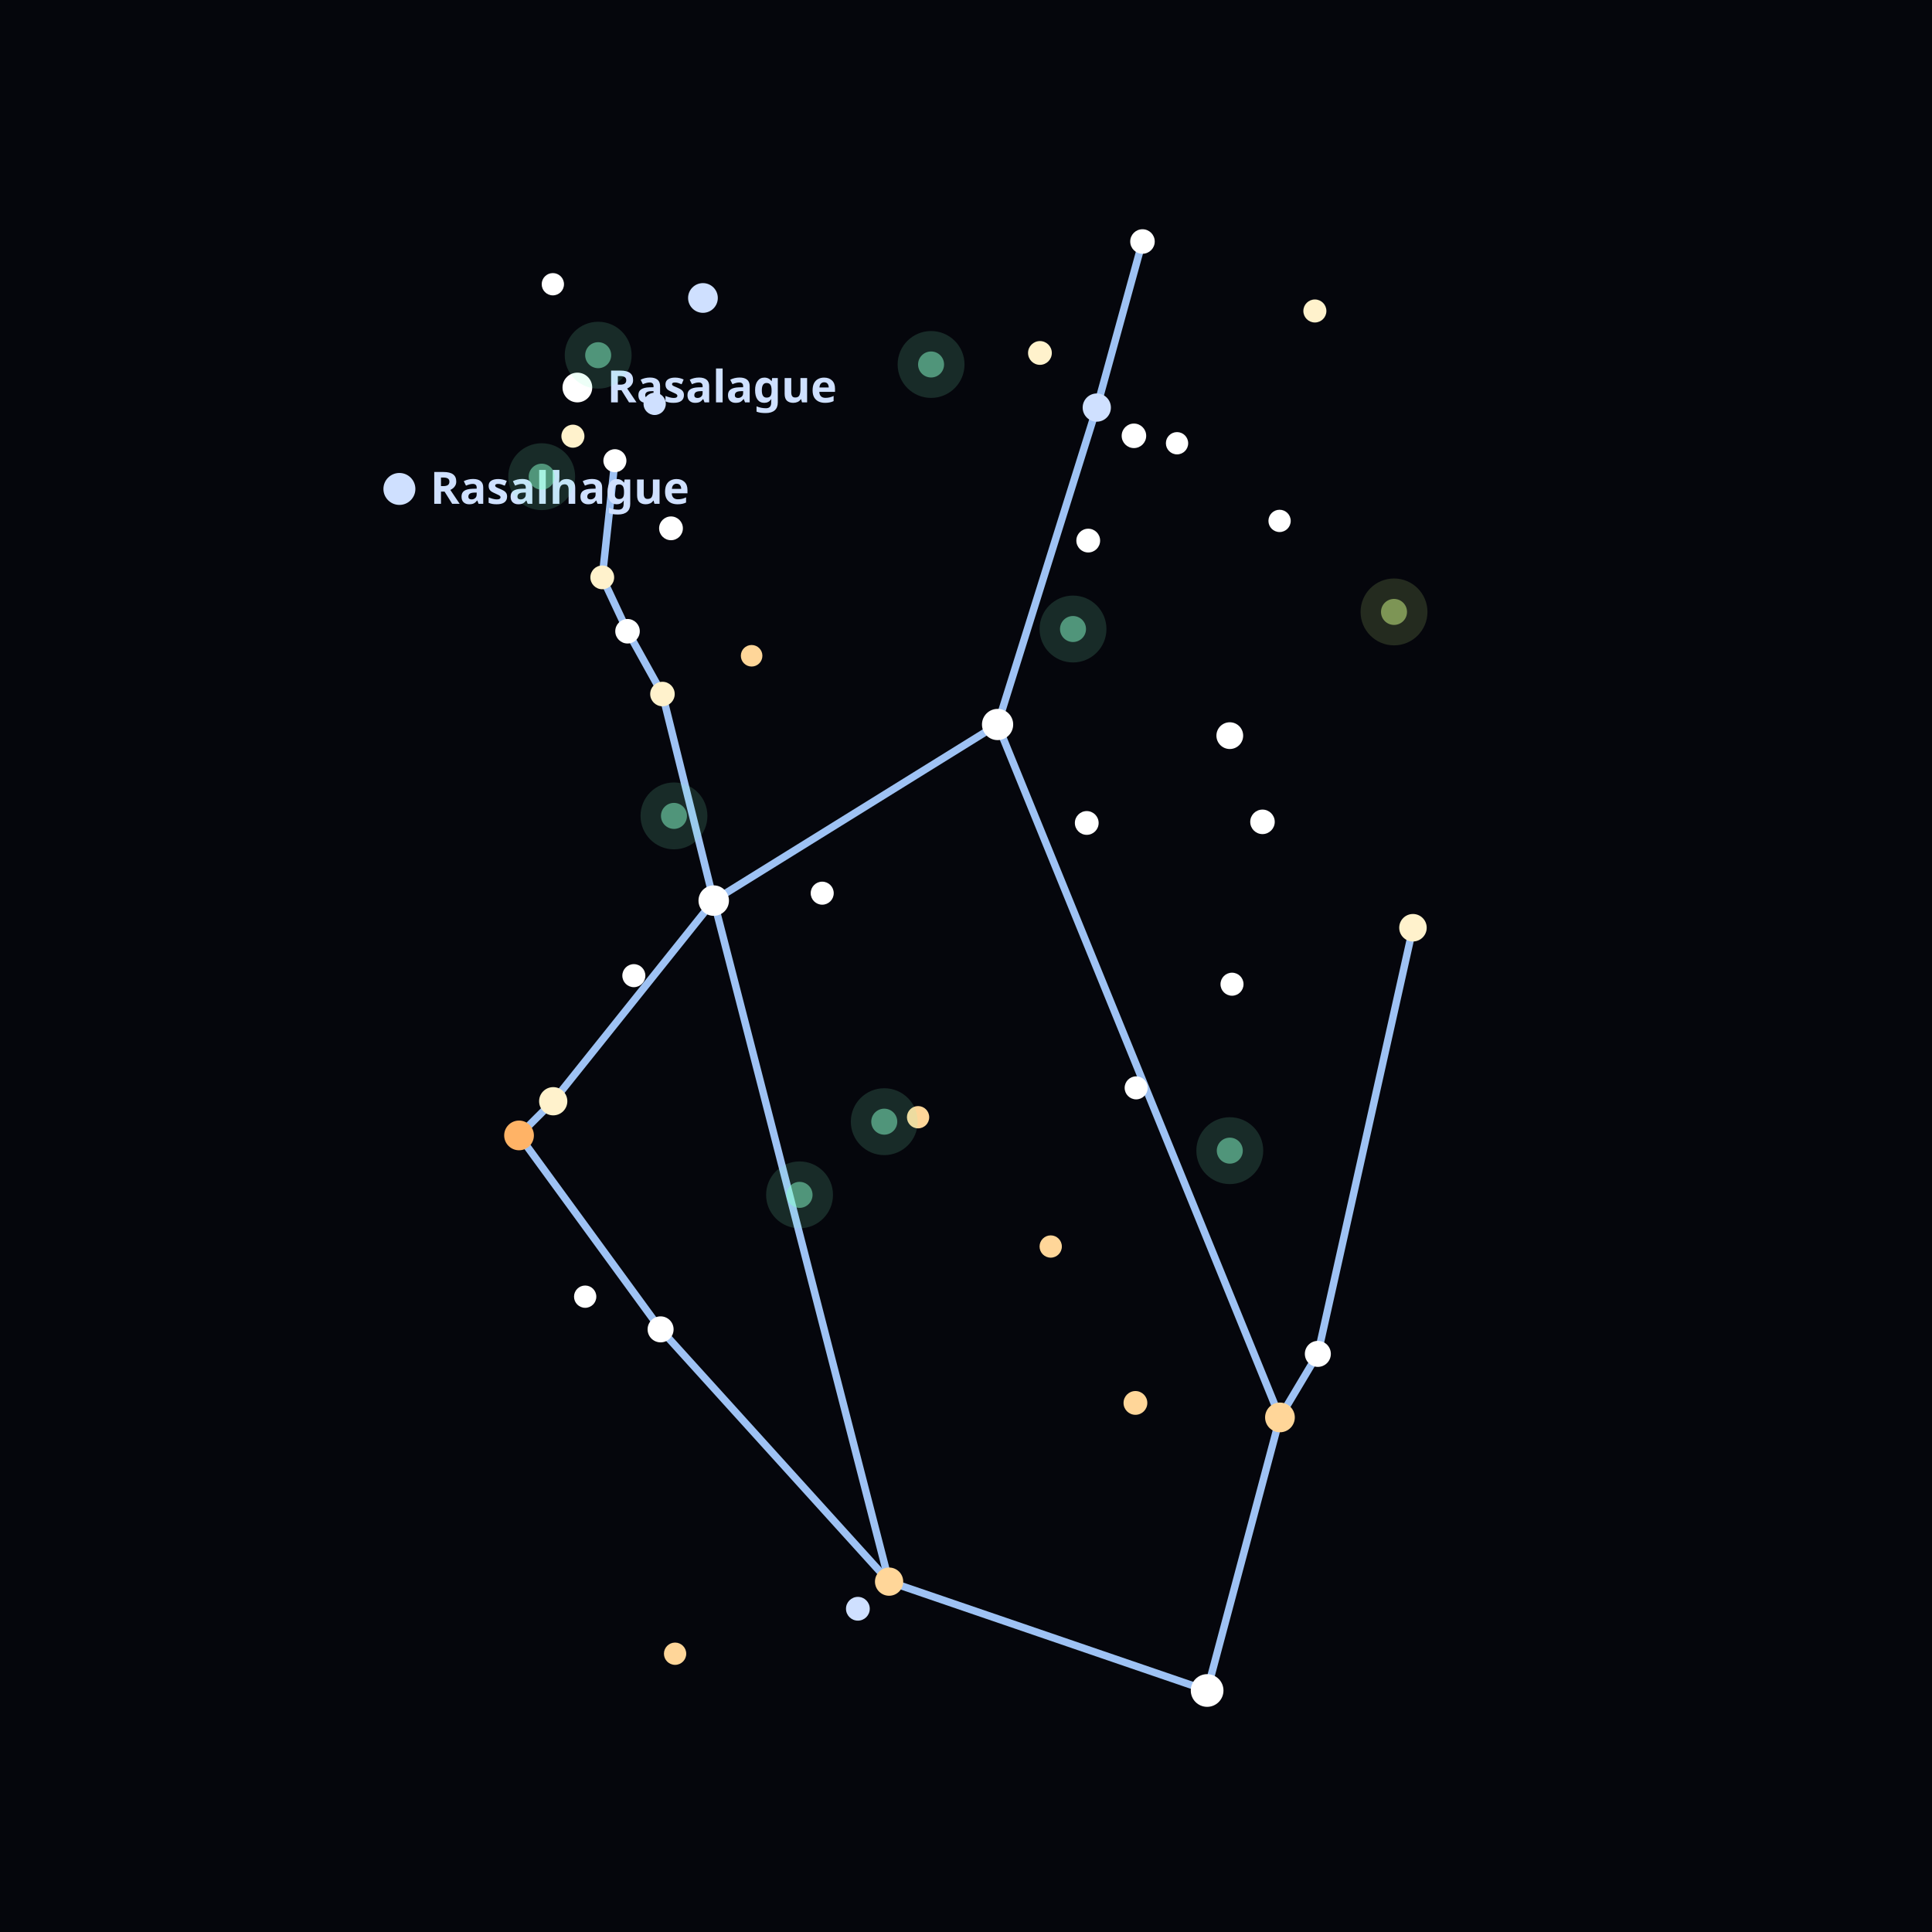
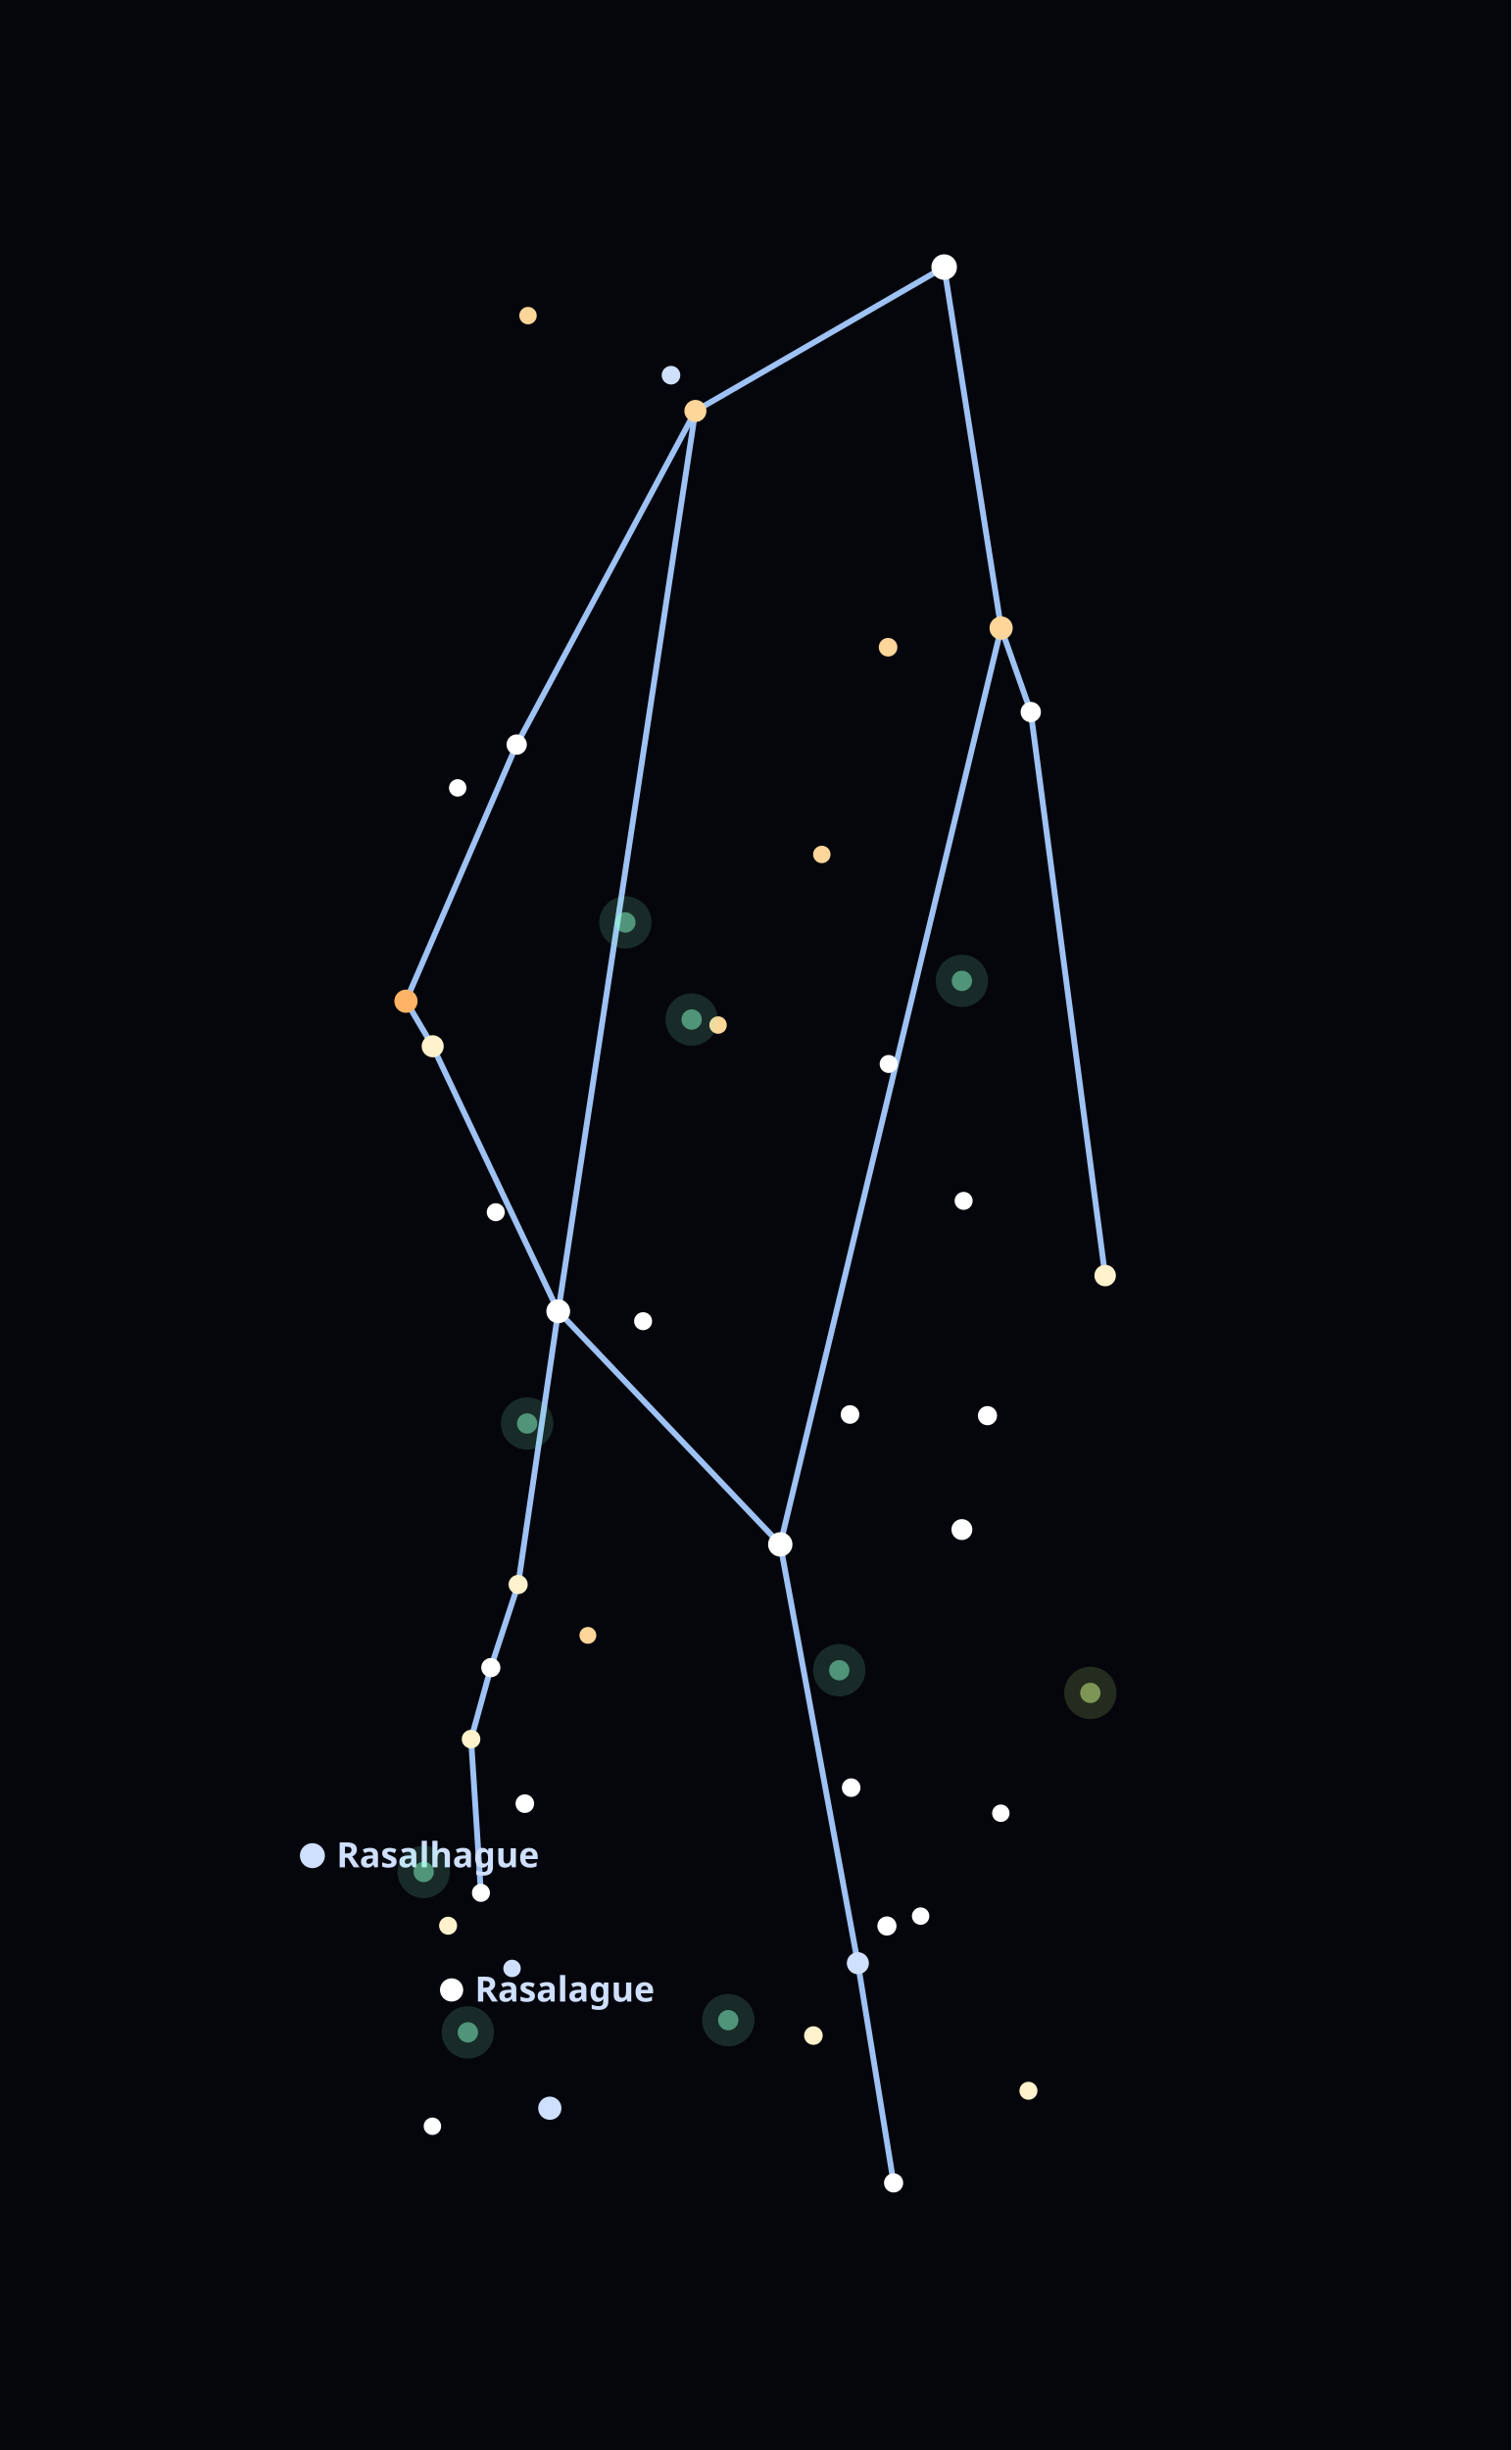
- <svg xmlns="http://www.w3.org/2000/svg" viewBox="0 0 520 520" font-family="Audiowide, Segoe UI, sans-serif">
-   <rect width="520" height="520" fill="#05060c" />
-   <polyline points="380.3,249.7 354.7,364.4 344.5,381.5 324.9,455.0 239.3,425.7 177.8,357.8 139.7,305.6 148.9,296.4 192.1,242.4 268.5,195.0" fill="none" stroke="#a6ccff" stroke-width="2.0" stroke-opacity="0.95" stroke-linejoin="round" />
-   <polyline points="239.3,425.7 192.1,242.4 178.3,186.8 168.9,169.9 162.1,155.4 165.5,124.0" fill="none" stroke="#a6ccff" stroke-width="2.0" stroke-opacity="0.95" stroke-linejoin="round" />
-   <polyline points="344.5,381.5 268.5,195.0 295.2,109.7 307.5,65.0" fill="none" stroke="#a6ccff" stroke-width="2.0" stroke-opacity="0.95" stroke-linejoin="round" />
-   <circle class="star" cx="380.3" cy="249.7" r="3.7" fill="#fff2cc" data-name="HIP 88048" data-meta="mag 3.32" />
-   <circle class="star" cx="354.7" cy="364.4" r="3.5" fill="#ffffff" data-name="HIP 87108" data-meta="mag 3.75" />
-   <circle class="star" cx="344.5" cy="381.5" r="4.0" fill="#ffd699" data-name="HIP 86742" data-meta="mag 2.76" />
-   <circle class="star" cx="324.9" cy="455.0" r="4.4" fill="#ffffff" data-name="HIP 86032" data-meta="mag 2.08" />
-   <circle class="star" cx="239.3" cy="425.7" r="3.8" fill="#ffd699" data-name="HIP 83000" data-meta="mag 3.19" />
-   <circle class="star" cx="177.8" cy="357.8" r="3.5" fill="#ffffff" data-name="HIP 80883" data-meta="mag 3.82" />
-   <circle class="star" cx="139.7" cy="305.6" r="4.0" fill="#ffb366" data-name="HIP 79593" data-meta="mag 2.73" />
-   <circle class="star" cx="148.9" cy="296.4" r="3.8" fill="#fff2cc" data-name="HIP 79882" data-meta="mag 3.23" />
-   <circle class="star" cx="192.1" cy="242.4" r="4.1" fill="#ffffff" data-name="HIP 81377" data-meta="mag 2.54" />
-   <circle class="star" cx="268.5" cy="195.0" r="4.2" fill="#ffffff" data-name="HIP 84012" data-meta="mag 2.43" />
-   <circle class="star" cx="178.3" cy="186.8" r="3.3" fill="#fff2cc" data-name="HIP 80894" data-meta="mag 4.29" />
-   <circle class="star" cx="168.9" cy="169.9" r="3.3" fill="#ffffff" data-name="HIP 80569" data-meta="mag 4.22" />
-   <circle class="star" cx="162.1" cy="155.4" r="3.2" fill="#fff2cc" data-name="HIP 80343" data-meta="mag 4.48" />
-   <circle class="star" cx="165.5" cy="124.0" r="3.1" fill="#ffffff" data-name="HIP 80473" data-meta="mag 4.57" />
-   <circle class="star" cx="295.2" cy="109.7" r="3.8" fill="#cfe0ff" data-name="HIP 84970" data-meta="mag 3.27" />
-   <circle class="star" cx="307.5" cy="65.0" r="3.3" fill="#ffffff" data-name="HIP 85423" data-meta="mag 4.28" />
-   <circle class="star" cx="107.5" cy="131.6" r="4.3" fill="#cfe0ff" data-name="Rasalhague" data-meta="mag 2.29" />
-   <text x="115.8" y="135.6" fill="#cfe0ff" font-size="12" font-weight="bold">Rasalhague</text>
-   <circle class="star" cx="189.2" cy="80.2" r="4.0" fill="#cfe0ff" data-name="HIP 81266" data-meta="mag 2.82" />
-   <circle class="star" cx="155.4" cy="104.3" r="4.0" fill="#ffffff" data-name="Rasalague" data-meta="mag 2.9" />
-   <text x="163.4" y="108.3" fill="#cfe0ff" font-size="12" font-weight="bold">Rasalague</text>
-   <circle class="star" cx="331.0" cy="198.0" r="3.6" fill="#ffffff" data-name="HIP 86263" data-meta="mag 3.54" />
-   <circle class="star" cx="305.2" cy="117.3" r="3.3" fill="#ffffff" data-name="HIP 85340" data-meta="mag 4.16" />
-   <circle class="star" cx="339.8" cy="221.2" r="3.3" fill="#ffffff" data-name="HIP 86565" data-meta="mag 4.24" />
-   <circle class="star" cx="292.5" cy="221.5" r="3.2" fill="#ffffff" data-name="HIP 84880" data-meta="mag 4.32" />
-   <circle class="star" cx="279.9" cy="95.0" r="3.2" fill="#fff2cc" data-name="HIP 84405" data-meta="mag 4.33" />
-   <circle class="star" cx="305.6" cy="377.6" r="3.2" fill="#ffd699" data-name="HIP 85355" data-meta="mag 4.34" />
-   <circle class="star" cx="230.9" cy="433.0" r="3.2" fill="#cfe0ff" data-name="HIP 82673" data-meta="mag 4.39" />
-   <circle class="star" cx="292.9" cy="145.5" r="3.2" fill="#ffffff" data-name="HIP 84893" data-meta="mag 4.39" />
-   <circle class="star" cx="180.6" cy="142.2" r="3.2" fill="#ffffff" data-name="HIP 80975" data-meta="mag 4.45" />
-   <circle class="star" cx="305.8" cy="292.8" r="3.1" fill="#ffffff" data-name="HIP 85365" data-meta="mag 4.53" />
-   <circle class="star" cx="353.9" cy="83.7" r="3.1" fill="#fff2cc" data-name="HIP 87072" data-meta="mag 4.53" />
-   <circle class="star" cx="154.2" cy="117.4" r="3.1" fill="#fff2cc" data-name="HIP 80079" data-meta="mag 4.55" />
-   <circle class="star" cx="331.6" cy="264.9" r="3.1" fill="#ffffff" data-name="HIP 86284" data-meta="mag 4.58" />
-   <circle class="star" cx="170.6" cy="262.6" r="3.1" fill="#ffffff" data-name="HIP 80628" data-meta="mag 4.62" />
-   <circle class="star" cx="221.3" cy="240.4" r="3.1" fill="#ffffff" data-name="HIP 82369" data-meta="mag 4.64" />
-   <circle class="star" cx="282.8" cy="335.5" r="3.0" fill="#ffd699" data-name="HIP 84514" data-meta="mag 4.72" />
-   <circle class="star" cx="316.8" cy="119.3" r="3.0" fill="#ffffff" data-name="HIP 85755" data-meta="mag 4.78" />
-   <circle class="star" cx="176.2" cy="108.7" r="3.0" fill="#cfe0ff" data-name="HIP 80815" data-meta="mag 4.79" />
-   <circle class="star" cx="148.8" cy="76.5" r="3.0" fill="#ffffff" data-name="HIP 79881" data-meta="mag 4.8" />
-   <circle class="star" cx="157.5" cy="349.0" r="3.0" fill="#ffffff" data-name="HIP 80179" data-meta="mag 4.82" />
-   <circle class="star" cx="247.1" cy="300.7" r="3.0" fill="#ffd699" data-name="HIP 83262" data-meta="mag 4.82" />
-   <circle class="star" cx="181.7" cy="445.1" r="3.0" fill="#ffd699" data-name="HIP 81008" data-meta="mag 4.84" />
-   <circle class="star" cx="344.4" cy="140.2" r="3.0" fill="#ffffff" data-name="HIP 86736" data-meta="mag 4.86" />
-   <circle class="star" cx="202.3" cy="176.5" r="2.9" fill="#ffd699" data-name="HIP 81724" data-meta="mag 4.91" />
-   <circle class="star" cx="238.0" cy="301.9" r="9" fill="#88ffcc" fill-opacity="0.15" data-name="M10" data-meta="gc" />
-   <circle cx="238.0" cy="301.9" r="3.5" fill="#88ffcc" fill-opacity="0.5" />
-   <circle class="star" cx="181.4" cy="219.6" r="9" fill="#88ffcc" fill-opacity="0.15" data-name="M107" data-meta="gc" />
-   <circle cx="181.4" cy="219.6" r="3.5" fill="#88ffcc" fill-opacity="0.5" />
-   <circle class="star" cx="215.2" cy="321.6" r="9" fill="#88ffcc" fill-opacity="0.15" data-name="M12" data-meta="gc" />
-   <circle cx="215.2" cy="321.6" r="3.5" fill="#88ffcc" fill-opacity="0.5" />
-   <circle class="star" cx="331.0" cy="309.7" r="9" fill="#88ffcc" fill-opacity="0.15" data-name="M14" data-meta="gc" />
-   <circle cx="331.0" cy="309.7" r="3.5" fill="#88ffcc" fill-opacity="0.5" />
-   <circle class="star" cx="250.6" cy="98.1" r="9" fill="#88ffcc" fill-opacity="0.15" data-name="M19" data-meta="gc" />
-   <circle cx="250.6" cy="98.1" r="3.5" fill="#88ffcc" fill-opacity="0.5" />
-   <circle class="star" cx="375.2" cy="164.7" r="9" fill="#d6ff8c" fill-opacity="0.15" data-name="M23" data-meta="oc" />
-   <circle cx="375.2" cy="164.7" r="3.5" fill="#d6ff8c" fill-opacity="0.5" />
-   <circle class="star" cx="161.0" cy="95.6" r="9" fill="#88ffcc" fill-opacity="0.15" data-name="M4" data-meta="gc" />
-   <circle cx="161.0" cy="95.6" r="3.5" fill="#88ffcc" fill-opacity="0.5" />
-   <circle class="star" cx="145.8" cy="128.3" r="9" fill="#88ffcc" fill-opacity="0.15" data-name="M80" data-meta="gc" />
-   <circle cx="145.8" cy="128.3" r="3.5" fill="#88ffcc" fill-opacity="0.5" />
-   <circle class="star" cx="288.8" cy="169.3" r="9" fill="#88ffcc" fill-opacity="0.15" data-name="M9" data-meta="gc" />
-   <circle cx="288.8" cy="169.3" r="3.5" fill="#88ffcc" fill-opacity="0.5" />
+ <svg xmlns="http://www.w3.org/2000/svg" viewBox="0 0 520 843" font-family="Audiowide, Segoe UI, sans-serif">
+   <rect width="520" height="843" fill="#05060c" />
+   <polyline points="380.3,438.9 354.7,245.0 344.5,216.1 324.9,91.9 239.3,141.4 177.8,256.2 139.7,344.4 148.9,360.0 192.1,451.2 268.5,531.4" fill="none" stroke="#a6ccff" stroke-width="2.0" stroke-opacity="0.95" stroke-linejoin="round" />
+   <polyline points="239.3,141.4 192.1,451.2 178.3,545.2 168.9,573.8 162.1,598.4 165.5,651.3" fill="none" stroke="#a6ccff" stroke-width="2.0" stroke-opacity="0.95" stroke-linejoin="round" />
+   <polyline points="344.5,216.1 268.5,531.4 295.2,675.5 307.5,751.1" fill="none" stroke="#a6ccff" stroke-width="2.0" stroke-opacity="0.95" stroke-linejoin="round" />
+   <circle class="star" cx="380.3" cy="438.9" r="3.7" fill="#fff2cc" data-name="HIP 88048" data-meta="mag 3.32" />
+   <circle class="star" cx="354.7" cy="245.0" r="3.5" fill="#ffffff" data-name="HIP 87108" data-meta="mag 3.75" />
+   <circle class="star" cx="344.5" cy="216.1" r="4.0" fill="#ffd699" data-name="HIP 86742" data-meta="mag 2.76" />
+   <circle class="star" cx="324.9" cy="91.9" r="4.4" fill="#ffffff" data-name="HIP 86032" data-meta="mag 2.08" />
+   <circle class="star" cx="239.3" cy="141.4" r="3.8" fill="#ffd699" data-name="HIP 83000" data-meta="mag 3.19" />
+   <circle class="star" cx="177.8" cy="256.2" r="3.5" fill="#ffffff" data-name="HIP 80883" data-meta="mag 3.82" />
+   <circle class="star" cx="139.7" cy="344.5" r="4.0" fill="#ffb366" data-name="HIP 79593" data-meta="mag 2.73" />
+   <circle class="star" cx="148.9" cy="360.0" r="3.8" fill="#fff2cc" data-name="HIP 79882" data-meta="mag 3.23" />
+   <circle class="star" cx="192.1" cy="451.2" r="4.1" fill="#ffffff" data-name="HIP 81377" data-meta="mag 2.54" />
+   <circle class="star" cx="268.5" cy="531.4" r="4.2" fill="#ffffff" data-name="HIP 84012" data-meta="mag 2.43" />
+   <circle class="star" cx="178.3" cy="545.2" r="3.3" fill="#fff2cc" data-name="HIP 80894" data-meta="mag 4.29" />
+   <circle class="star" cx="168.9" cy="573.8" r="3.3" fill="#ffffff" data-name="HIP 80569" data-meta="mag 4.22" />
+   <circle class="star" cx="162.1" cy="598.4" r="3.2" fill="#fff2cc" data-name="HIP 80343" data-meta="mag 4.48" />
+   <circle class="star" cx="165.5" cy="651.3" r="3.1" fill="#ffffff" data-name="HIP 80473" data-meta="mag 4.57" />
+   <circle class="star" cx="295.2" cy="675.5" r="3.8" fill="#cfe0ff" data-name="HIP 84970" data-meta="mag 3.27" />
+   <circle class="star" cx="307.5" cy="751.1" r="3.3" fill="#ffffff" data-name="HIP 85423" data-meta="mag 4.28" />
+   <circle class="star" cx="107.5" cy="638.5" r="4.3" fill="#cfe0ff" data-name="Rasalhague" data-meta="mag 2.29" />
+   <text x="115.8" y="642.5" fill="#cfe0ff" font-size="12" font-weight="bold">Rasalhague</text>
+   <circle class="star" cx="189.2" cy="725.4" r="4.0" fill="#cfe0ff" data-name="HIP 81266" data-meta="mag 2.82" />
+   <circle class="star" cx="155.4" cy="684.7" r="4.0" fill="#ffffff" data-name="Rasalague" data-meta="mag 2.9" />
+   <text x="163.4" y="688.7" fill="#cfe0ff" font-size="12" font-weight="bold">Rasalague</text>
+   <circle class="star" cx="331.0" cy="526.3" r="3.6" fill="#ffffff" data-name="HIP 86263" data-meta="mag 3.54" />
+   <circle class="star" cx="305.2" cy="662.7" r="3.3" fill="#ffffff" data-name="HIP 85340" data-meta="mag 4.16" />
+   <circle class="star" cx="339.8" cy="487.1" r="3.3" fill="#ffffff" data-name="HIP 86565" data-meta="mag 4.24" />
+   <circle class="star" cx="292.5" cy="486.7" r="3.2" fill="#ffffff" data-name="HIP 84880" data-meta="mag 4.32" />
+   <circle class="star" cx="279.9" cy="700.4" r="3.2" fill="#fff2cc" data-name="HIP 84405" data-meta="mag 4.33" />
+   <circle class="star" cx="305.6" cy="222.7" r="3.2" fill="#ffd699" data-name="HIP 85355" data-meta="mag 4.34" />
+   <circle class="star" cx="230.9" cy="129.1" r="3.2" fill="#cfe0ff" data-name="HIP 82673" data-meta="mag 4.39" />
+   <circle class="star" cx="292.9" cy="615.1" r="3.2" fill="#ffffff" data-name="HIP 84893" data-meta="mag 4.39" />
+   <circle class="star" cx="180.6" cy="620.6" r="3.2" fill="#ffffff" data-name="HIP 80975" data-meta="mag 4.45" />
+   <circle class="star" cx="305.8" cy="366.1" r="3.1" fill="#ffffff" data-name="HIP 85365" data-meta="mag 4.53" />
+   <circle class="star" cx="353.9" cy="719.4" r="3.1" fill="#fff2cc" data-name="HIP 87072" data-meta="mag 4.53" />
+   <circle class="star" cx="154.2" cy="662.6" r="3.1" fill="#fff2cc" data-name="HIP 80079" data-meta="mag 4.55" />
+   <circle class="star" cx="331.6" cy="413.2" r="3.1" fill="#ffffff" data-name="HIP 86284" data-meta="mag 4.58" />
+   <circle class="star" cx="170.6" cy="417.1" r="3.1" fill="#ffffff" data-name="HIP 80628" data-meta="mag 4.62" />
+   <circle class="star" cx="221.3" cy="454.6" r="3.1" fill="#ffffff" data-name="HIP 82369" data-meta="mag 4.64" />
+   <circle class="star" cx="282.8" cy="294.0" r="3.0" fill="#ffd699" data-name="HIP 84514" data-meta="mag 4.72" />
+   <circle class="star" cx="316.8" cy="659.3" r="3.0" fill="#ffffff" data-name="HIP 85755" data-meta="mag 4.78" />
+   <circle class="star" cx="176.2" cy="677.3" r="3.0" fill="#cfe0ff" data-name="HIP 80815" data-meta="mag 4.79" />
+   <circle class="star" cx="148.8" cy="731.6" r="3.0" fill="#ffffff" data-name="HIP 79881" data-meta="mag 4.8" />
+   <circle class="star" cx="157.5" cy="271.1" r="3.0" fill="#ffffff" data-name="HIP 80179" data-meta="mag 4.82" />
+   <circle class="star" cx="247.1" cy="352.7" r="3.0" fill="#ffd699" data-name="HIP 83262" data-meta="mag 4.82" />
+   <circle class="star" cx="181.7" cy="108.6" r="3.0" fill="#ffd699" data-name="HIP 81008" data-meta="mag 4.84" />
+   <circle class="star" cx="344.4" cy="623.9" r="3.0" fill="#ffffff" data-name="HIP 86736" data-meta="mag 4.86" />
+   <circle class="star" cx="202.3" cy="562.7" r="2.9" fill="#ffd699" data-name="HIP 81724" data-meta="mag 4.91" />
+   <circle class="star" cx="238.0" cy="350.8" r="9" fill="#88ffcc" fill-opacity="0.15" data-name="M10" data-meta="gc" />
+   <circle cx="238.0" cy="350.8" r="3.5" fill="#88ffcc" fill-opacity="0.5" />
+   <circle class="star" cx="181.4" cy="489.8" r="9" fill="#88ffcc" fill-opacity="0.15" data-name="M107" data-meta="gc" />
+   <circle cx="181.4" cy="489.8" r="3.5" fill="#88ffcc" fill-opacity="0.5" />
+   <circle class="star" cx="215.2" cy="317.4" r="9" fill="#88ffcc" fill-opacity="0.15" data-name="M12" data-meta="gc" />
+   <circle cx="215.2" cy="317.4" r="3.5" fill="#88ffcc" fill-opacity="0.5" />
+   <circle class="star" cx="331.0" cy="337.5" r="9" fill="#88ffcc" fill-opacity="0.15" data-name="M14" data-meta="gc" />
+   <circle cx="331.0" cy="337.5" r="3.5" fill="#88ffcc" fill-opacity="0.5" />
+   <circle class="star" cx="250.6" cy="695.1" r="9" fill="#88ffcc" fill-opacity="0.15" data-name="M19" data-meta="gc" />
+   <circle cx="250.6" cy="695.1" r="3.5" fill="#88ffcc" fill-opacity="0.5" />
+   <circle class="star" cx="375.2" cy="582.5" r="9" fill="#d6ff8c" fill-opacity="0.15" data-name="M23" data-meta="oc" />
+   <circle cx="375.2" cy="582.5" r="3.5" fill="#d6ff8c" fill-opacity="0.5" />
+   <circle class="star" cx="161.0" cy="699.3" r="9" fill="#88ffcc" fill-opacity="0.15" data-name="M4" data-meta="gc" />
+   <circle cx="161.0" cy="699.3" r="3.5" fill="#88ffcc" fill-opacity="0.5" />
+   <circle class="star" cx="145.8" cy="644.1" r="9" fill="#88ffcc" fill-opacity="0.15" data-name="M80" data-meta="gc" />
+   <circle cx="145.8" cy="644.1" r="3.5" fill="#88ffcc" fill-opacity="0.5" />
+   <circle class="star" cx="288.8" cy="574.7" r="9" fill="#88ffcc" fill-opacity="0.15" data-name="M9" data-meta="gc" />
+   <circle cx="288.8" cy="574.7" r="3.5" fill="#88ffcc" fill-opacity="0.5" />
</svg>
